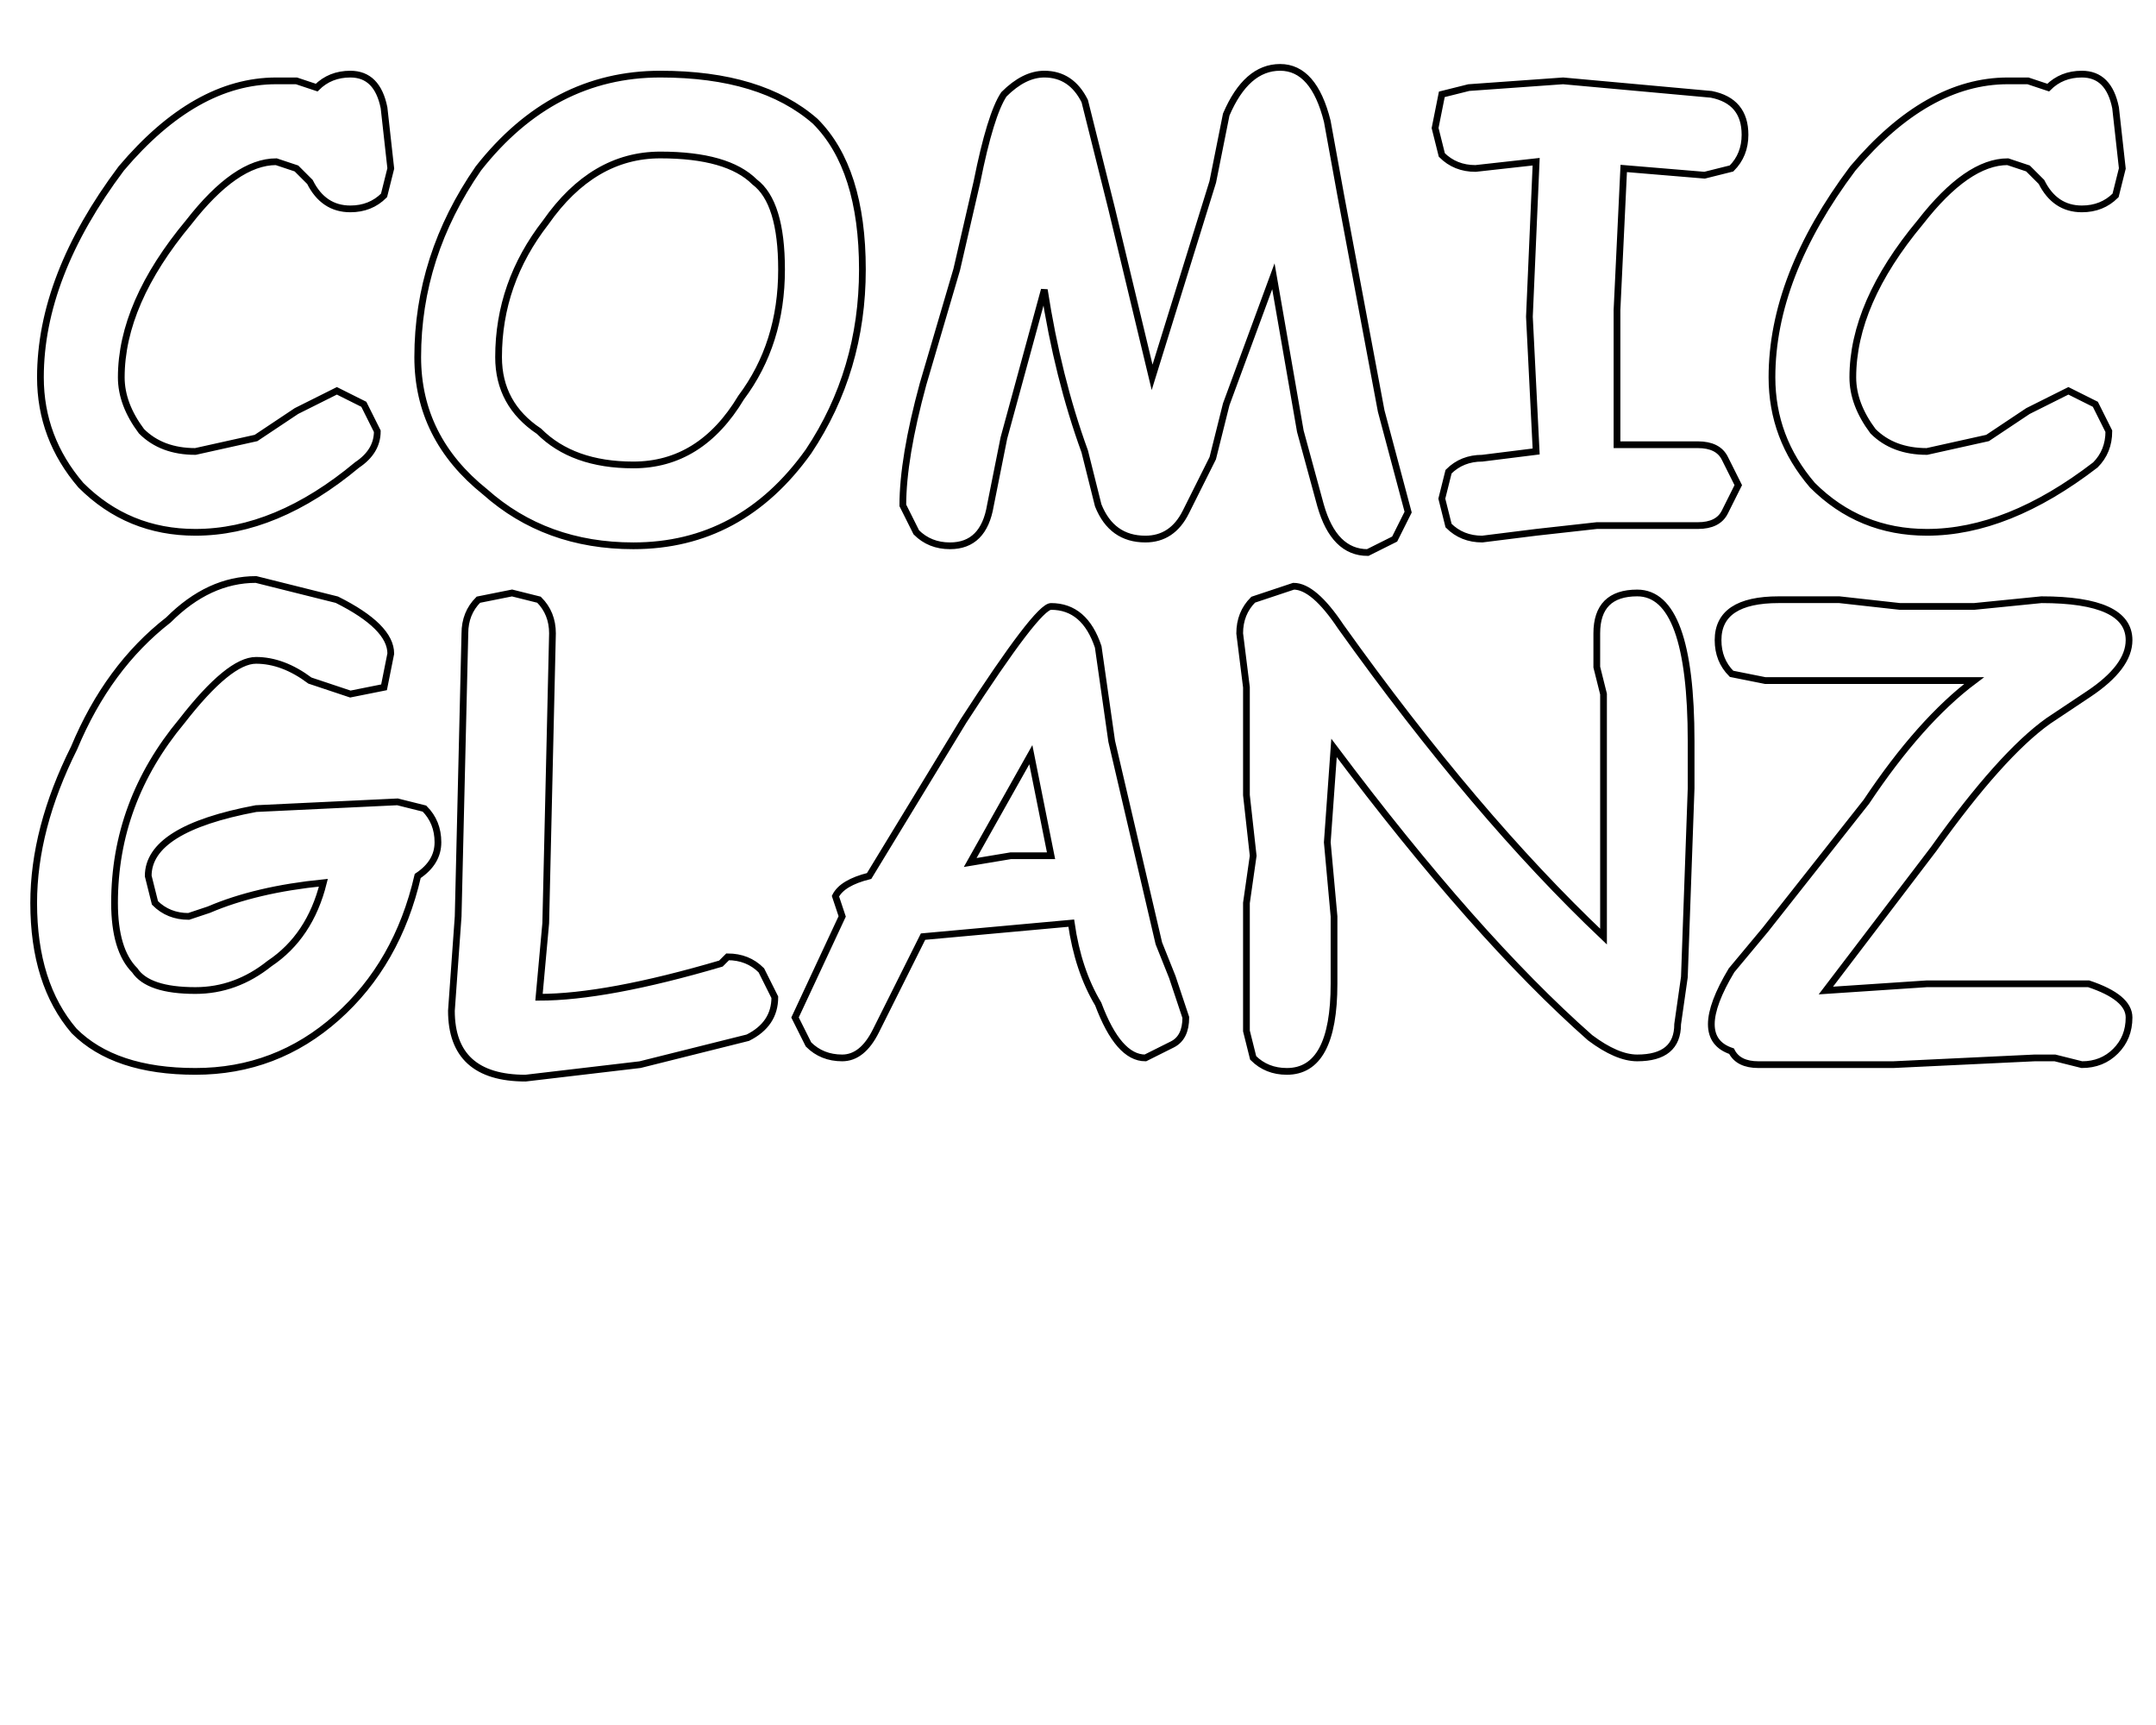
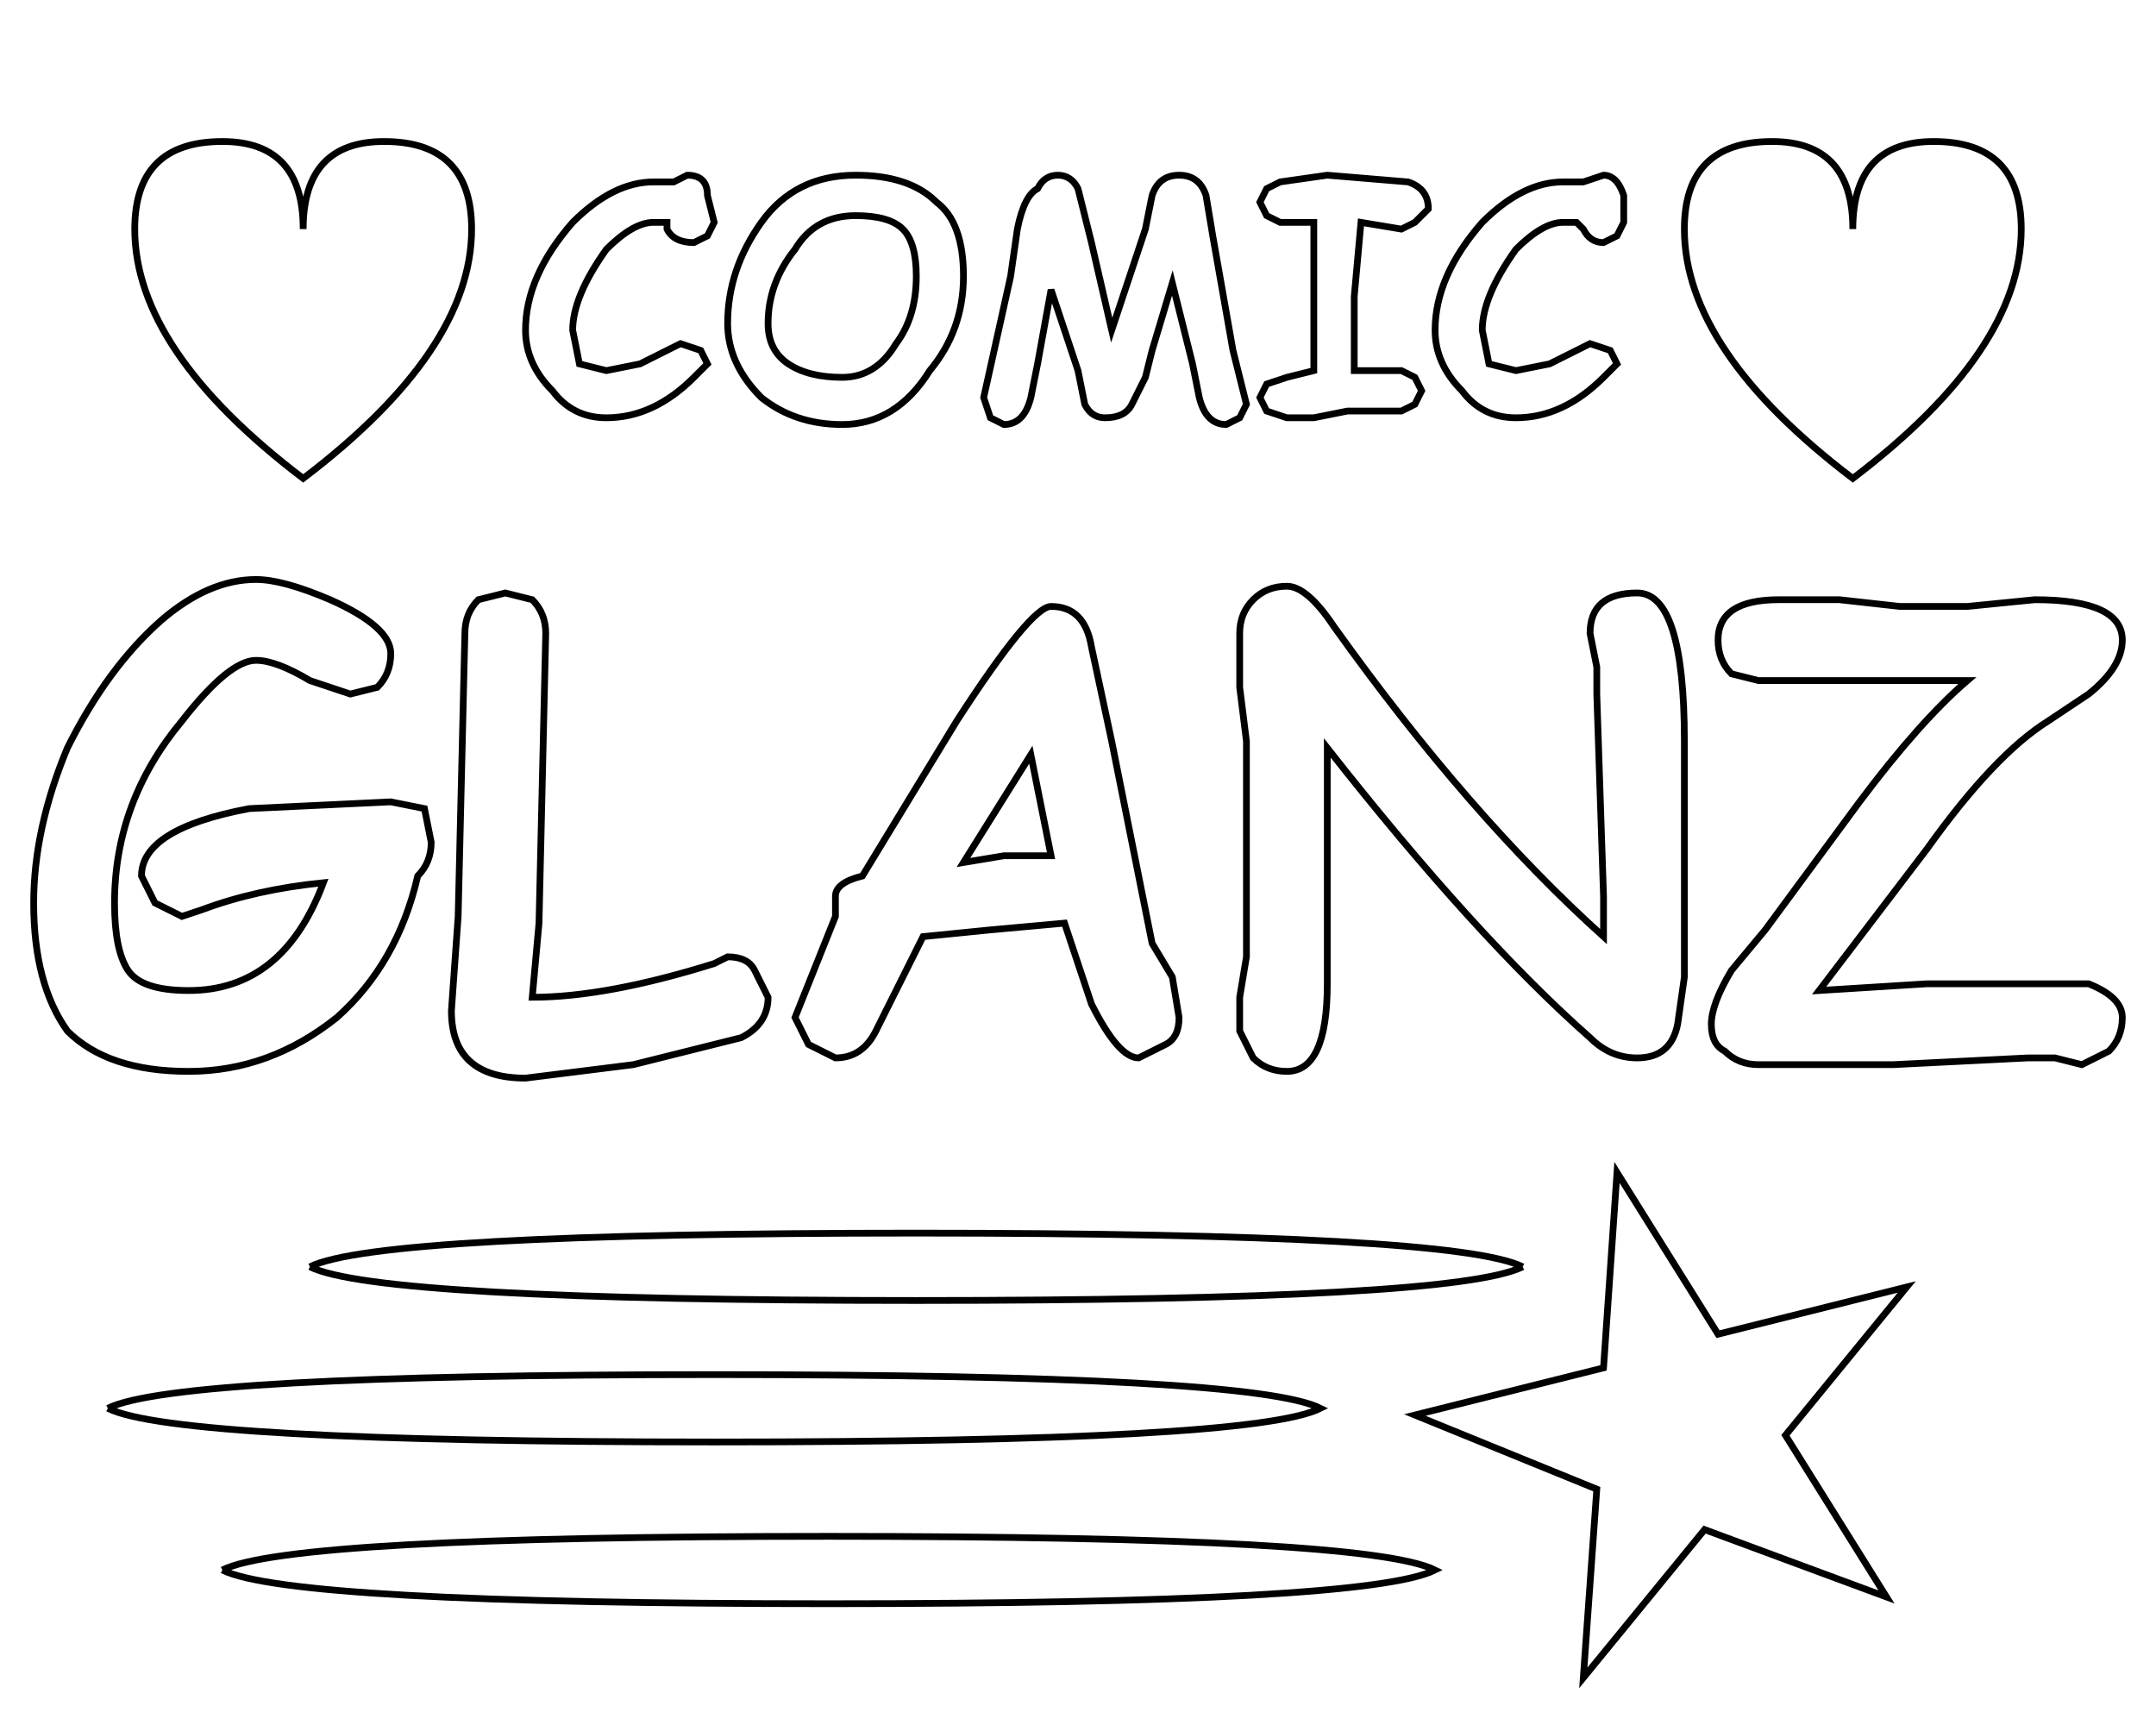
<svg xmlns="http://www.w3.org/2000/svg" width="320mm" height="256mm" viewBox="0 0 320 256" version="1.1">
  <defs />
-   <g>
-     <path d="M52 31q-4 0-6-4l-2-2-3-1q-6 0-13 9-10 12-10 23 0 4 3 8 3 3 8 3l9-2 6-4 6-3 4 2 2 4q0 3-3 5-12 10-24 10-10 0-17-7-6-7-6-16 0-15 12-31 11-13 23-13h3l3 1q2-2 5-2 4 0 5 5l1 9-1 4q-2 2-5 2zm42 50q-13 0-22-8-10-8-10-20 0-15 9-28 11-14 27-14 15 0 23 7 7 7 7 22 0 15-8 27-10 14-26 14zm4-58q-10 0-17 10-7 9-7 20 0 7 6 11 5 5 14 5 10 0 16-10 6-8 6-19 0-10-4-13-4-4-14-4zm57 20-6 22-2 10q-1 6-6 6-3 0-5-2l-2-4q0-7 3-18l5-17 3-13q2-10 4-13 3-3 6-3 4 0 6 4l4 16 6 25 9-29 2-10q3-7 8-7 5 0 7 8l2 11 6 32 4 15-2 4-4 2q-5 0-7-7l-3-11-4-23-7 19-2 8-4 8q-2 4-6 4-5 0-7-5l-2-8q-4-11-6-24zm98-17-12-1-1 21v20h12q3 0 4 2l2 4-2 4q-1 2-4 2h-15l-9 1-8 1q-3 0-5-2l-1-4 1-4q2-2 5-2l8-1-1-20 1-23-9 1q-3 0-5-2l-1-4 1-5 4-1 14-1 22 2q5 1 5 6 0 3-2 5l-4 1zm56 5q-4 0-6-4l-2-2-3-1q-6 0-13 9-10 12-10 23 0 4 3 8 3 3 8 3l9-2 6-4 6-3 4 2 2 4q0 3-2 5-13 10-25 10-10 0-17-7-6-7-6-16 0-15 12-31 11-13 23-13h3l3 1q2-2 5-2 4 0 5 5l1 9-1 4q-2 2-5 2zm1 72-6 4q-7 5-17 19l-16 21 15-1h24q6 2 6 5 0 3-2 5-2 2-5 2l-4-1h-3l-21 1h-20q-3 0-4-2-3-1-3-4 0-3 3-8l5-6 15-19q8-12 16-18h-31l-5-1q-2-2-2-5 0-6 9-6h9l9 1h11l10-1q13 0 13 6 0 4-6 8zm-60 42-1 7q0 5-6 5-3 0-7-3-17-15-38-43l-1 14 1 11v10q0 13-7 13-3 0-5-2l-1-4v-19l1-7-1-9v-16l-1-8q0-3 2-5l6-2q3 0 7 6 20 28 39 46v-36l-1-4v-5q0-6 6-6 8 0 8 22v7l-1 28zm-80 12q-4 0-7-8-3-5-4-12l-11 1-11 1-7 14q-2 4-5 4-3 0-5-2l-2-4 7-15-1-3q1-2 5-3l14-23q11-17 13-17 5 0 7 6l2 14 7 30 2 5 2 6q0 3-2 4l-4 2zm-17-45-9 16 6-1h6l-3-15zm-42 42-16 4-17 2q-11 0-11-10l1-14 1-42q0-3 2-5l5-1 4 1q2 2 2 5l-1 43-1 11q10 0 27-5l1-1q3 0 5 2l2 4q0 4-4 6zm-49-24q-3 13-12 21-9 8-21 8-12 0-18-6-6-7-6-19 0-11 6-23 5-12 14-19 6-6 13-6l12 3q8 4 8 8l-1 5-5 1-6-2q-4-3-8-3-4 0-11 9-10 12-10 27 0 7 3 10 2 3 9 3 6 0 11-4 6-4 8-12-10 1-17 4l-3 1q-3 0-5-2l-1-4q0-7 16-10l21-1 4 1q2 2 2 5 0 3-3 5z" style="font-weight:bold;font-size:90.311px;line-height:1.25;font-family:'Comic Sans MS';-inkscape-font-specification:'Comic Sans MS, Bold';text-align:center;text-anchor:middle;fill-opacity:0;stroke:#000000" />
+   <g style="fill:none;fill-opacity:1;stroke:#000000;stroke-opacity:1;stroke-width:1;stroke-miterlimit:4;stroke-dasharray:none">
+     <path d="M20 34q0-13 13-13 12 0 12 13 0-13 12-13 13 0 13 13 0 18-25 37-25-19-25-37zm83 2q-3 0-4-2v-1h-2q-3 0-7 4-5 7-5 12l1 5 4 1 5-1 4-2 2-1 3 1 1 2-2 2q-6 6-13 6-5 0-8-4-4-4-4-9 0-8 7-16 6-6 12-6h3l2-1q3 0 3 3l1 4-1 2-2 1zm22 27q-7 0-12-4-5-5-5-11 0-8 5-15 5-7 14-7 8 0 12 4 4 3 4 11 0 8-5 14-5 8-13 8zm2-31q-6 0-9 5-4 5-4 11 0 4 3 6 3 2 8 2 5 0 8-5 3-4 3-10 0-5-2-7-2-2-7-2zm29 11-2 11-1 5q-1 4-4 4l-2-1-1-3 2-9 2-9 1-7q1-5 3-6 1-2 3-2 2 0 3 2l2 8 3 13 5-15 1-5q1-3 4-3 3 0 4 3l1 6 3 17 2 8-1 2-2 1q-3 0-4-4l-1-5-3-12-3 10-1 4-2 4q-1 2-4 2-2 0-3-2l-1-5-4-12zm52-9-6-1-1 11v11h7l2 1 1 2-1 2-2 1h-8l-5 1h-4l-3-1-1-2 1-2 3-1 4-1v-22h-5l-2-1-1-2 1-2 2-1 7-1 12 1q3 1 3 4l-2 2-2 1zm30 2q-2 0-3-2l-1-1h-2q-3 0-7 4-5 7-5 12l1 5 4 1 5-1 4-2 2-1 3 1 1 2-2 2q-6 6-13 6-5 0-8-4-4-4-4-9 0-8 7-16 6-6 12-6h3l3-1q2 0 3 3v4l-1 2-2 1zm12-2q0-13 13-13 12 0 12 13 0-13 12-13 13 0 13 13 0 18-25 37-25-19-25-37zm60 69-6 4q-8 5-18 19l-16 21 16-1h24q5 2 5 5 0 3-2 5l-4 2-4-1h-4l-20 1h-20q-3 0-5-2-2-1-2-4 0-3 3-8l5-6 14-19q9-12 16-18h-31l-4-1q-2-2-2-5 0-6 9-6h9l9 1h10l10-1q13 0 13 6 0 4-5 8zm-60 42-1 7q-1 5-6 5-4 0-7-3-17-15-39-43v35q0 13-6 13-3 0-5-2l-2-4v-5l1-6v-32l-1-8v-8q0-3 2-5 2-2 5-2 3 0 7 6 20 28 40 46v-6l-1-30v-4l-1-5q0-6 7-6 7 0 7 22v35zm-81 12q-3 0-7-8l-4-12-11 1-10 1-7 14q-2 4-6 4l-4-2-2-4 6-15v-3q0-2 4-3l14-23q11-17 14-17 5 0 6 6l3 14 6 30 3 5 1 6q0 3-2 4l-4 2zm-16-45-10 16 6-1h7l-3-15zm-43 42-16 4-16 2q-11 0-11-10l1-14 1-42q0-3 2-5l4-1 4 1q2 2 2 5l-1 43-1 11q11 0 27-5l2-1q3 0 4 2l2 4q0 4-4 6zm-48-24q-3 13-12 21-10 8-22 8-12 0-18-6-5-7-5-19 0-11 5-23 6-12 14-19 7-6 14-6 4 0 11 3 9 4 9 8 0 3-2 5l-4 1-6-2q-5-3-8-3-4 0-11 9-10 12-10 27 0 7 2 10 2 3 9 3 7 0 12-4 5-4 8-12-10 1-18 4l-3 1-4-2-2-4q0-7 16-10l21-1 5 1 1 5q0 3-2 5zm-16 58q10-5 90-5 80 0 90 5m54 49-27-10-18 22 2-28-27-11 28-7 2-29 15 24 28-7-18 22zm-54-49q-10 5-90 5-80 0-90-5m-30 21q10-5 90-5 80 0 90 5-10 5-90 5-80 0-90-5m17 24q10-5 90-5 80 0 90 5-10 5-90 5-80 0-90-5" />
  </g>
</svg>
